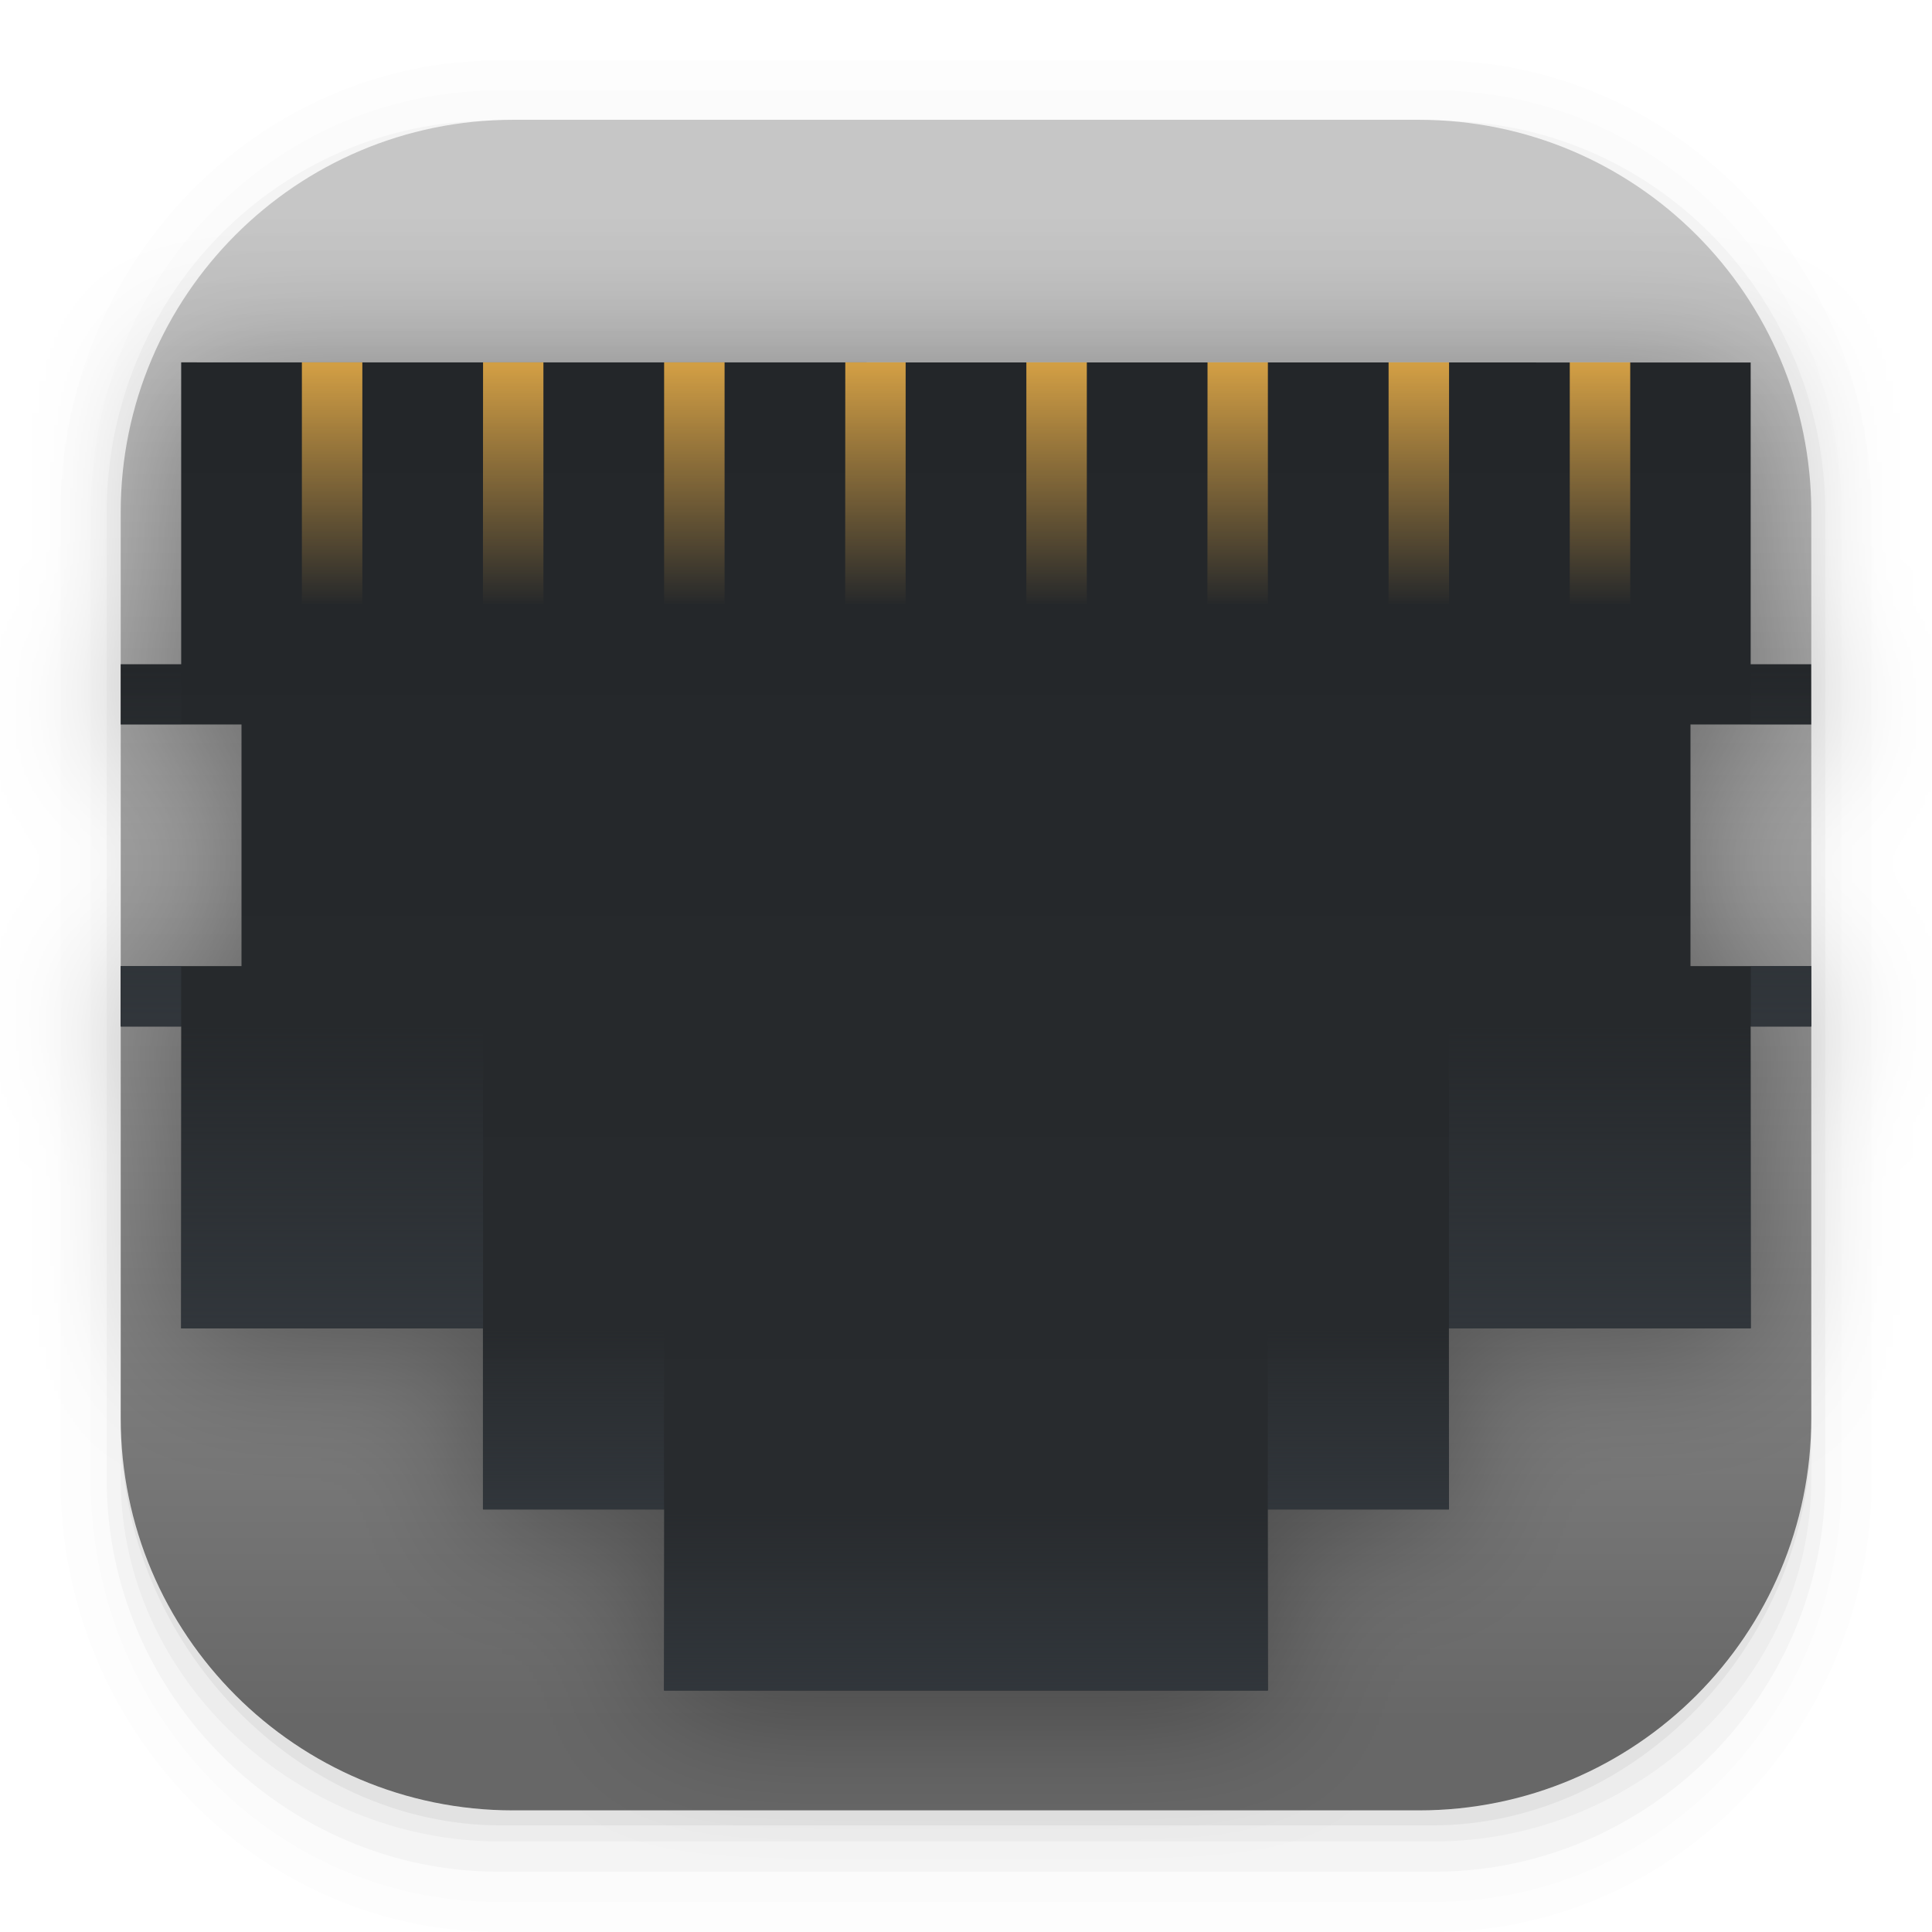
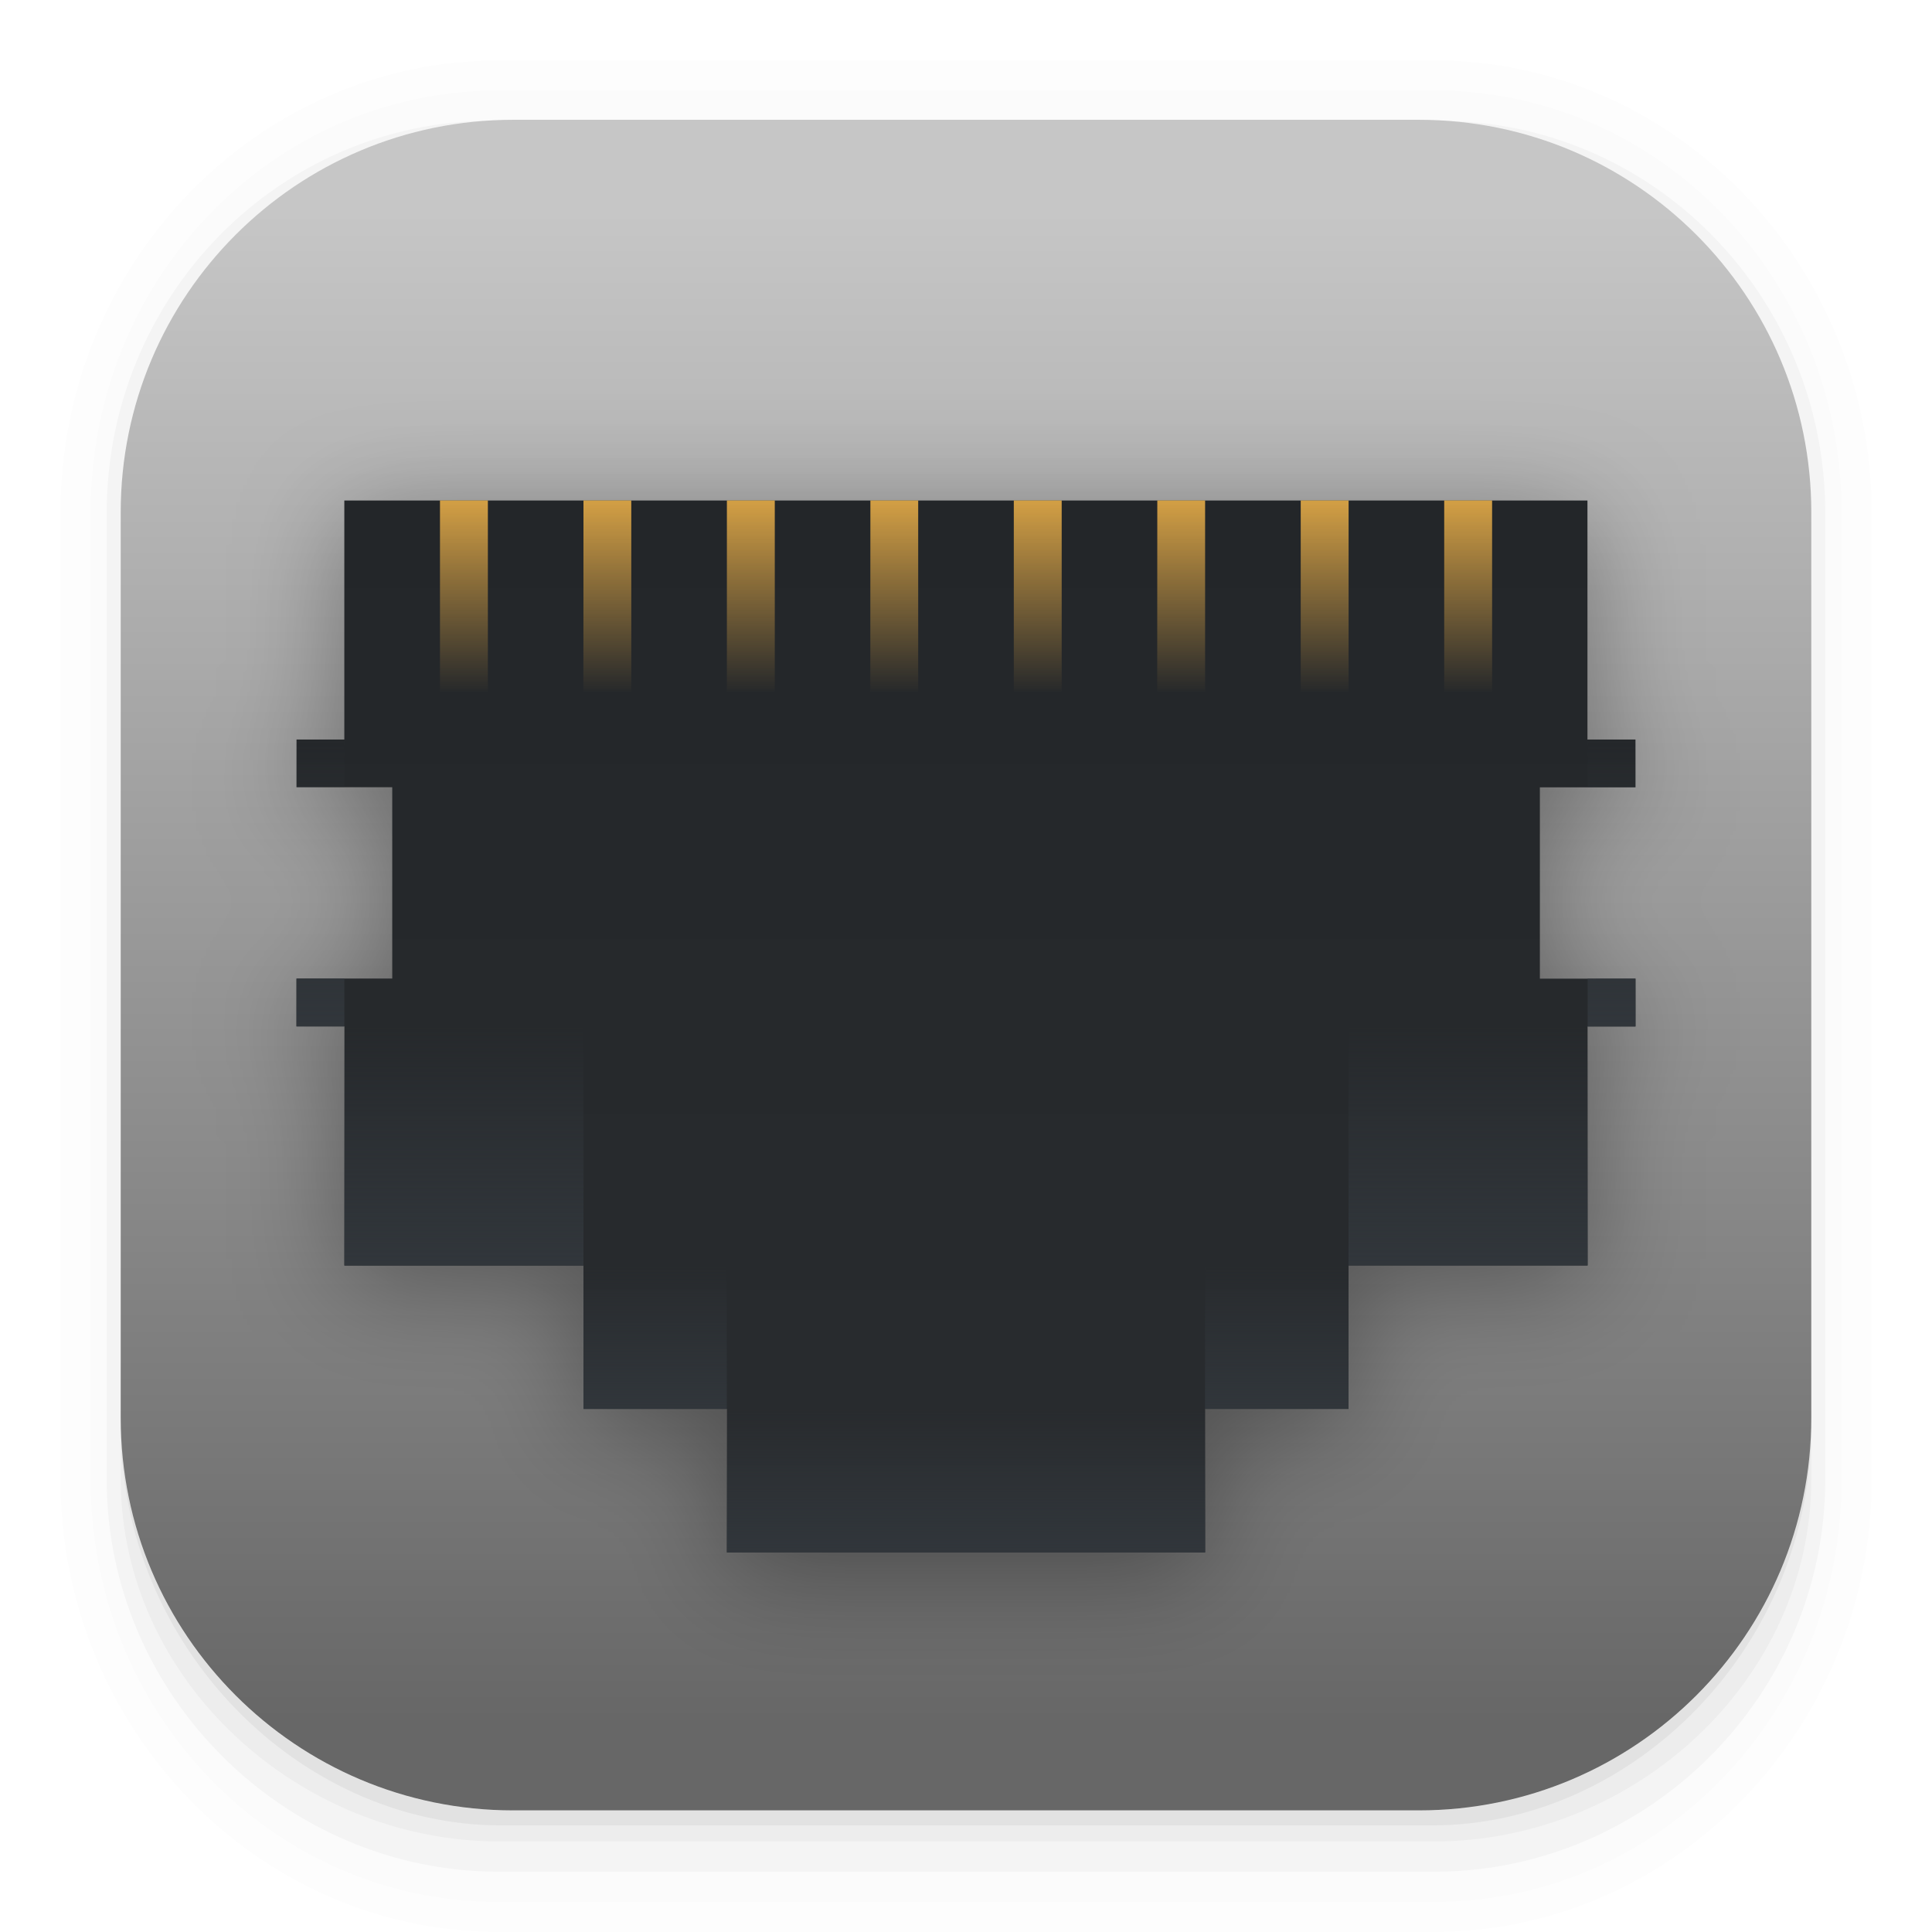
- <svg xmlns="http://www.w3.org/2000/svg" xmlns:xlink="http://www.w3.org/1999/xlink" width="64" height="64" viewBox="0 0 16.934 16.934">
-   <defs>
+ <svg xmlns="http://www.w3.org/2000/svg" xmlns:xlink="http://www.w3.org/1999/xlink" width="64" height="64" viewBox="0 0 16.934 16.934" version="1.1" id="svg22">
+   <defs id="defs2">
    <linearGradient id="b" x1="7.937" x2="7.937" y1="15.081" y2="1.852" gradientTransform="scale(1.0001)" gradientUnits="userSpaceOnUse">
-       <stop stop-color="#676767" offset="0" />
-       <stop stop-color="#c6c6c6" offset="1" />
+       <stop stop-color="#676767" offset="0" id="stop1" />
+       <stop stop-color="#c6c6c6" offset="1" id="stop2" />
    </linearGradient>
-     <filter id="c" x="-.096" y="-.123" width="1.193" height="1.246" color-interpolation-filters="sRGB">
-       <feGaussianBlur stdDeviation=".595" />
+     <filter id="c" x="-0.096" y="-0.123" width="1.193" height="1.245" color-interpolation-filters="sRGB">
+       <feGaussianBlur stdDeviation=".595" id="feGaussianBlur2" />
    </filter>
  </defs>
  <linearGradient id="a">
-     <stop stop-color="#31363b" offset="0" />
-     <stop stop-color="#31363b" stop-opacity="0" offset="1" />
+     <stop stop-color="#31363b" offset="0" id="stop3" />
+     <stop stop-color="#31363b" stop-opacity="0" offset="1" id="stop4" />
  </linearGradient>
-   <linearGradient id="d" x1="8.467" x2="8.467" y1="2.646" y2="14.288" gradientTransform="translate(0 2.004) scale(3.7794)" gradientUnits="userSpaceOnUse">
-     <stop stop-color="#232629" offset="0" />
-     <stop stop-color="#292c2f" offset="1" />
+   <linearGradient id="d" x1="8.467" x2="8.467" y1="2.646" y2="14.288" gradientTransform="matrix(0.7920492,0,0,0.7920492,1.760645,2.290851)" gradientUnits="userSpaceOnUse">
+     <stop stop-color="#232629" offset="0" id="stop5" />
+     <stop stop-color="#292c2f" offset="1" id="stop6" />
  </linearGradient>
-   <linearGradient id="e" x1="4.234" x2="4.234" y1="290.65" y2="291.18" gradientTransform="matrix(2 0 0 3.9999 -1.588 -1159.9)" gradientUnits="userSpaceOnUse">
-     <stop stop-color="#fdbc4b" stop-opacity=".8" offset="0" />
-     <stop stop-color="#fdbc4b" stop-opacity="0" offset="1" />
+   <linearGradient id="e" x1="4.234" x2="4.234" y1="290.65" y2="291.18" gradientTransform="matrix(2,0,0,3.9999,-1.588,-1159.9)" gradientUnits="userSpaceOnUse">
+     <stop stop-color="#fdbc4b" stop-opacity=".8" offset="0" id="stop7" />
+     <stop stop-color="#fdbc4b" stop-opacity="0" offset="1" id="stop8" />
  </linearGradient>
-   <linearGradient id="f" x1="4.233" x2="4.233" y1="295.41" y2="294.62" gradientTransform="matrix(2.5 0 0 2 -2.116 -576.54)" gradientUnits="userSpaceOnUse" xlink:href="#a" />
-   <linearGradient id="g" x1="4.587" x2="4.587" y1="295.41" y2="294.62" gradientTransform="matrix(.75 0 0 2 1.852 -578.12)" gradientUnits="userSpaceOnUse" xlink:href="#a" />
-   <linearGradient id="h" x1="3.88" x2="3.88" y1="295.41" y2="294.62" gradientTransform="matrix(.75 0 0 2 8.732 -578.12)" gradientUnits="userSpaceOnUse" xlink:href="#a" />
-   <linearGradient id="i" x1="7.411" x2="7.411" y1="295.41" y2="294.62" gradientTransform="matrix(.25 0 0 4 14.552 -1173.2)" gradientUnits="userSpaceOnUse" xlink:href="#a" />
-   <linearGradient id="j" x1="1.061" x2="1.061" y1="295.41" y2="294.62" gradientTransform="matrix(.25 0 0 4 .264 -1173.2)" gradientUnits="userSpaceOnUse" xlink:href="#a" />
-   <linearGradient id="k" x1="4.444" x2="4.444" y1="295.41" y2="294.62" gradientTransform="matrix(1.25 0 0 3.3333 -2.38 -973.6)" gradientUnits="userSpaceOnUse" xlink:href="#a" />
-   <linearGradient id="l" x1="4.021" x2="4.021" y1="295.41" y2="294.62" gradientTransform="matrix(1.25 0 0 3.3333 8.732 -973.6)" gradientUnits="userSpaceOnUse" xlink:href="#a" />
-   <g color="#000">
-     <path d="M4.37.53C2.254.53.53 2.312.53 4.496v8.468c0 2.184 1.725 3.968 3.84 3.968h8.194c2.114 0 3.84-1.783 3.84-3.968V4.497c0-2.184-1.726-3.968-3.84-3.968zm.256.52h7.681c1.844 0 3.33 1.534 3.33 3.44v7.937c0 1.906-1.485 3.44-3.33 3.44h-7.68c-1.845 0-3.33-1.534-3.33-3.44V4.49c0-1.906 1.485-3.44 3.33-3.44z" opacity=".01" style="font-feature-settings:normal;font-variant-alternates:normal;font-variant-caps:normal;font-variant-east-asian:normal;font-variant-ligatures:normal;font-variant-numeric:normal;font-variant-position:normal;font-variation-settings:normal;inline-size:0;isolation:auto;mix-blend-mode:normal;shape-margin:0;shape-padding:0;text-decoration-color:#000;text-decoration-line:none;text-decoration-style:solid;text-indent:0;text-orientation:mixed;text-transform:none;white-space:normal" transform="scale(1.0001)" />
-     <path d="M4.359.794C2.392.794.795 2.447.795 4.48v8.5c0 2.035 1.597 3.688 3.564 3.688h8.216c1.967 0 3.564-1.653 3.564-3.688v-8.5c0-2.034-1.597-3.687-3.564-3.687zm.272.256h7.672c1.842 0 3.325 1.534 3.325 3.44v7.937c0 1.906-1.483 3.44-3.325 3.44H4.63c-1.842 0-3.325-1.534-3.325-3.44V4.49c0-1.906 1.483-3.44 3.325-3.44z" opacity=".01" style="font-feature-settings:normal;font-variant-alternates:normal;font-variant-caps:normal;font-variant-east-asian:normal;font-variant-ligatures:normal;font-variant-numeric:normal;font-variant-position:normal;font-variation-settings:normal;inline-size:0;isolation:auto;mix-blend-mode:normal;shape-margin:0;shape-padding:0;text-decoration-color:#000;text-decoration-line:none;text-decoration-style:solid;text-indent:0;text-orientation:mixed;text-transform:none;white-space:normal" transform="scale(1.0001)" />
-     <path d="M4.31 1.058c-1.866 0-3.375 1.539-3.375 3.44v8.467c0 1.9 1.57 3.439 3.435 3.439h8.2c1.866 0 3.427-1.538 3.427-3.44V4.498c0-1.9-1.51-3.439-3.375-3.439h-.097c1.794.087 3.214 1.582 3.214 3.432v7.937c0 1.906-1.506 3.44-3.377 3.44h-7.79c-1.871 0-3.377-1.534-3.377-3.44V4.49c0-1.85 1.42-3.345 3.214-3.432z" opacity=".03" style="font-feature-settings:normal;font-variant-alternates:normal;font-variant-caps:normal;font-variant-east-asian:normal;font-variant-ligatures:normal;font-variant-numeric:normal;font-variant-position:normal;font-variation-settings:normal;inline-size:0;isolation:auto;mix-blend-mode:normal;shape-margin:0;shape-padding:0;text-decoration-color:#000;text-decoration-line:none;text-decoration-style:solid;text-indent:0;text-orientation:mixed;text-transform:none;white-space:normal" transform="scale(1.0001)" />
-     <path transform="scale(.2646)" d="M4 46.969V49c0 6.648 5.896 12 12.544 12h30.961C54.153 61 60 55.648 60 49v-1.992a12.972 12.972 0 0 1-13 12.963H17.002A12.973 12.973 0 0 1 4 46.969z" opacity=".03" style="font-feature-settings:normal;font-variant-alternates:normal;font-variant-caps:normal;font-variant-east-asian:normal;font-variant-ligatures:normal;font-variant-numeric:normal;font-variant-position:normal;font-variation-settings:normal;inline-size:0;isolation:auto;mix-blend-mode:normal;shape-margin:0;shape-padding:0;text-decoration-color:#000;text-decoration-line:none;text-decoration-style:solid;text-indent:0;text-orientation:mixed;text-transform:none;white-space:normal" />
-     <path d="M1.058 11.906v.592c0 1.939 1.573 3.5 3.332 3.5h8.16c1.76 0 3.325-1.561 3.325-3.5v-.58c-.006 2.095-1.537 3.78-3.44 3.78H4.498c-1.905 0-3.44-1.692-3.44-3.792z" opacity=".05" style="font-feature-settings:normal;font-variant-alternates:normal;font-variant-caps:normal;font-variant-east-asian:normal;font-variant-ligatures:normal;font-variant-numeric:normal;font-variant-position:normal;font-variation-settings:normal;inline-size:0;isolation:auto;mix-blend-mode:normal;shape-margin:0;shape-padding:0;text-decoration-color:#000;text-decoration-line:none;text-decoration-style:solid;text-indent:0;text-orientation:mixed;text-transform:none;white-space:normal" transform="scale(1.0001)" />
+   <linearGradient id="f" x1="4.233" x2="4.233" y1="295.41" y2="294.62" gradientTransform="matrix(2.5,0,0,2,-2.116,-576.54)" gradientUnits="userSpaceOnUse" xlink:href="#a" />
+   <linearGradient id="g" x1="4.587" x2="4.587" y1="295.41" y2="294.62" gradientTransform="matrix(0.75,0,0,2,1.852,-578.12)" gradientUnits="userSpaceOnUse" xlink:href="#a" />
+   <linearGradient id="h" x1="3.88" x2="3.88" y1="295.41" y2="294.62" gradientTransform="matrix(0.75,0,0,2,8.732,-578.12)" gradientUnits="userSpaceOnUse" xlink:href="#a" />
+   <linearGradient id="i" x1="7.411" x2="7.411" y1="295.41" y2="294.62" gradientTransform="matrix(0.25,0,0,4,14.552,-1173.2)" gradientUnits="userSpaceOnUse" xlink:href="#a" />
+   <linearGradient id="j" x1="1.061" x2="1.061" y1="295.41" y2="294.62" gradientTransform="matrix(0.25,0,0,4,0.264,-1173.2)" gradientUnits="userSpaceOnUse" xlink:href="#a" />
+   <linearGradient id="k" x1="4.444" x2="4.444" y1="295.41" y2="294.62" gradientTransform="matrix(1.25,0,0,3.3333,-2.38,-973.6)" gradientUnits="userSpaceOnUse" xlink:href="#a" />
+   <linearGradient id="l" x1="4.021" x2="4.021" y1="295.41" y2="294.62" gradientTransform="matrix(1.25,0,0,3.3333,8.732,-973.6)" gradientUnits="userSpaceOnUse" xlink:href="#a" />
+   <g color="#000" id="g12">
+     <path d="M4.37.53C2.254.53.53 2.312.53 4.496v8.468c0 2.184 1.725 3.968 3.84 3.968h8.194c2.114 0 3.84-1.783 3.84-3.968V4.497c0-2.184-1.726-3.968-3.84-3.968zm.256.52h7.681c1.844 0 3.33 1.534 3.33 3.44v7.937c0 1.906-1.485 3.44-3.33 3.44h-7.68c-1.845 0-3.33-1.534-3.33-3.44V4.49c0-1.906 1.485-3.44 3.33-3.44z" opacity=".01" style="font-feature-settings:normal;font-variant-alternates:normal;font-variant-caps:normal;font-variant-east-asian:normal;font-variant-ligatures:normal;font-variant-numeric:normal;font-variant-position:normal;font-variation-settings:normal;inline-size:0;isolation:auto;mix-blend-mode:normal;shape-margin:0;shape-padding:0;text-decoration-color:#000;text-decoration-line:none;text-decoration-style:solid;text-indent:0;text-orientation:mixed;text-transform:none;white-space:normal" transform="scale(1.0001)" id="path8" />
+     <path d="M4.359.794C2.392.794.795 2.447.795 4.48v8.5c0 2.035 1.597 3.688 3.564 3.688h8.216c1.967 0 3.564-1.653 3.564-3.688v-8.5c0-2.034-1.597-3.687-3.564-3.687zm.272.256h7.672c1.842 0 3.325 1.534 3.325 3.44v7.937c0 1.906-1.483 3.44-3.325 3.44H4.63c-1.842 0-3.325-1.534-3.325-3.44V4.49c0-1.906 1.483-3.44 3.325-3.44z" opacity=".01" style="font-feature-settings:normal;font-variant-alternates:normal;font-variant-caps:normal;font-variant-east-asian:normal;font-variant-ligatures:normal;font-variant-numeric:normal;font-variant-position:normal;font-variation-settings:normal;inline-size:0;isolation:auto;mix-blend-mode:normal;shape-margin:0;shape-padding:0;text-decoration-color:#000;text-decoration-line:none;text-decoration-style:solid;text-indent:0;text-orientation:mixed;text-transform:none;white-space:normal" transform="scale(1.0001)" id="path9" />
+     <path d="M4.31 1.058c-1.866 0-3.375 1.539-3.375 3.44v8.467c0 1.9 1.57 3.439 3.435 3.439h8.2c1.866 0 3.427-1.538 3.427-3.44V4.498c0-1.9-1.51-3.439-3.375-3.439h-.097c1.794.087 3.214 1.582 3.214 3.432v7.937c0 1.906-1.506 3.44-3.377 3.44h-7.79c-1.871 0-3.377-1.534-3.377-3.44V4.49c0-1.85 1.42-3.345 3.214-3.432z" opacity=".03" style="font-feature-settings:normal;font-variant-alternates:normal;font-variant-caps:normal;font-variant-east-asian:normal;font-variant-ligatures:normal;font-variant-numeric:normal;font-variant-position:normal;font-variation-settings:normal;inline-size:0;isolation:auto;mix-blend-mode:normal;shape-margin:0;shape-padding:0;text-decoration-color:#000;text-decoration-line:none;text-decoration-style:solid;text-indent:0;text-orientation:mixed;text-transform:none;white-space:normal" transform="scale(1.0001)" id="path10" />
+     <path transform="scale(.2646)" d="M4 46.969V49c0 6.648 5.896 12 12.544 12h30.961C54.153 61 60 55.648 60 49v-1.992a12.972 12.972 0 0 1-13 12.963H17.002A12.973 12.973 0 0 1 4 46.969z" opacity=".03" style="font-feature-settings:normal;font-variant-alternates:normal;font-variant-caps:normal;font-variant-east-asian:normal;font-variant-ligatures:normal;font-variant-numeric:normal;font-variant-position:normal;font-variation-settings:normal;inline-size:0;isolation:auto;mix-blend-mode:normal;shape-margin:0;shape-padding:0;text-decoration-color:#000;text-decoration-line:none;text-decoration-style:solid;text-indent:0;text-orientation:mixed;text-transform:none;white-space:normal" id="path11" />
+     <path d="M1.058 11.906v.592c0 1.939 1.573 3.5 3.332 3.5h8.16c1.76 0 3.325-1.561 3.325-3.5v-.58c-.006 2.095-1.537 3.78-3.44 3.78H4.498c-1.905 0-3.44-1.692-3.44-3.792z" opacity=".05" style="font-feature-settings:normal;font-variant-alternates:normal;font-variant-caps:normal;font-variant-east-asian:normal;font-variant-ligatures:normal;font-variant-numeric:normal;font-variant-position:normal;font-variation-settings:normal;inline-size:0;isolation:auto;mix-blend-mode:normal;shape-margin:0;shape-padding:0;text-decoration-color:#000;text-decoration-line:none;text-decoration-style:solid;text-indent:0;text-orientation:mixed;text-transform:none;white-space:normal" transform="scale(1.0001)" id="path12" />
  </g>
-   <rect x="1.058" y="1.05" width="14.818" height="14.818" rx="3.44" ry="3.44" fill="url(#b)" />
-   <path d="M1.588 3.34v2.646h-.53v.528h1.059v2.118h-1.06v.53h.531v2.645h2.645v1.587h1.588v1.587h5.292v-1.587H12.7v-1.588h2.645V9.16h.53v-.53h-1.058V6.515h1.058v-.528h-.53V3.34z" filter="url(#c)" opacity=".35" />
-   <path transform="scale(.26459)" d="M6.002 12.004v10H3.998V24H8v8.004H3.998v2h2.004v10h9.996v5.998H22V56h20v-5.998h5.998V44h9.996v-9.996h2.004v-2H56V24h3.998v-1.996h-2.004v-9.996l-51.992-.004z" fill="url(#d)" />
-   <g stroke-width="2">
-     <path d="M2.646 2.646h.53v2.117h-.53zm1.588 0h.529v2.117h-.53zm1.587 0h.53v2.117h-.53zm7.938 0h.53v2.117h-.53zm-1.588 0h.53v2.117h-.53zm-1.587 0h.529v2.117h-.53zm-1.588 0h.53v2.117h-.53zm-1.587 0h.529v2.117h-.53z" fill="url(#e)" transform="translate(0 .53)" />
-     <path d="M5.821 12.7h5.292v1.588H5.82z" fill="url(#f)" transform="translate(0 .53)" />
-     <path d="M4.234 11.113H5.82V12.7H4.234z" fill="url(#g)" transform="translate(0 .53)" />
-     <path d="M11.113 11.113H12.7V12.7h-1.588z" fill="url(#h)" transform="translate(0 .53)" />
-     <path d="M15.346 5.292v.53h.53v-.53zm0 2.646v.529h.53v-.53z" fill="url(#i)" transform="translate(0 .53)" />
-     <path d="M1.058 5.292v.53h.53v-.53zm0 2.646v.529h.53v-.53z" fill="url(#j)" transform="translate(0 .53)" />
-     <path d="M1.588 8.467h2.646v2.646H1.588z" fill="url(#k)" transform="translate(0 .53)" />
-     <path d="M12.7 8.467h2.646v2.646H12.7z" fill="url(#l)" transform="translate(0 .53)" />
+   <rect x="1.058" y="1.05" width="14.818" height="14.818" rx="3.44" ry="3.44" fill="url(#b)" id="rect12" />
+   <path d="m 1.588,3.34 v 2.646 h -0.53 v 0.528 h 1.059 v 2.118 h -1.06 v 0.53 h 0.531 v 2.645 h 2.645 v 1.587 h 1.588 v 1.587 h 5.292 V 13.394 H 12.7 v -1.588 h 2.645 V 9.16 h 0.53 V 8.63 H 14.817 V 6.515 h 1.058 V 5.987 h -0.53 V 3.34 Z" filter="url(#c)" opacity="0.35" id="path13" transform="matrix(0.7921009,0,0,0.7921009,1.760074,1.90446)" />
+   <path d="M 3.018,4.387 V 6.482 H 2.599 v 0.418 h 0.839 v 1.677 H 2.599 v 0.419 h 0.42 v 2.096 h 2.095 v 1.257 h 1.258 v 1.257 h 4.191 v -1.257 h 1.257 v -1.258 h 2.095 V 8.997 h 0.42 V 8.578 h -0.838 v -1.677 h 0.838 V 6.482 H 13.914 V 4.387 Z" fill="url(#d)" id="path14" style="fill:url(#d);stroke-width:0.21" />
+   <g stroke-width="2" id="g22" transform="matrix(0.792056,0,0,0.792056,1.760645,1.870872)">
+     <path d="m 2.646,2.646 h 0.53 v 2.117 h -0.53 z m 1.588,0 h 0.529 v 2.117 h -0.53 z m 1.587,0 h 0.53 v 2.117 h -0.53 z m 7.938,0 h 0.53 v 2.117 h -0.53 z m -1.588,0 h 0.53 v 2.117 h -0.53 z m -1.587,0 h 0.529 v 2.117 h -0.53 z m -1.588,0 h 0.53 v 2.117 h -0.53 z m -1.587,0 h 0.529 v 2.117 h -0.53 z" fill="url(#e)" transform="translate(0,0.53)" id="path15" style="fill:url(#e)" />
+     <path d="m 5.821,12.7 h 5.292 v 1.588 H 5.82 Z" fill="url(#f)" transform="translate(0,0.53)" id="path16" style="fill:url(#f)" />
+     <path d="M 4.234,11.113 H 5.82 V 12.7 H 4.234 Z" fill="url(#g)" transform="translate(0,0.53)" id="path17" style="fill:url(#g)" />
+     <path d="M 11.113,11.113 H 12.7 V 12.7 h -1.588 z" fill="url(#h)" transform="translate(0,0.53)" id="path18" style="fill:url(#h)" />
+     <path d="m 15.346,5.292 v 0.53 h 0.53 v -0.53 z m 0,2.646 v 0.529 h 0.53 v -0.53 z" fill="url(#i)" transform="translate(0,0.53)" id="path19" style="fill:url(#i)" />
+     <path d="m 1.058,5.292 v 0.53 h 0.53 v -0.53 z m 0,2.646 v 0.529 h 0.53 v -0.53 z" fill="url(#j)" transform="translate(0,0.53)" id="path20" style="fill:url(#j)" />
+     <path d="m 1.588,8.467 h 2.646 v 2.646 H 1.588 Z" fill="url(#k)" transform="translate(0,0.53)" id="path21" style="fill:url(#k)" />
+     <path d="m 12.7,8.467 h 2.646 v 2.646 H 12.7 Z" fill="url(#l)" transform="translate(0,0.53)" id="path22" style="fill:url(#l)" />
  </g>
</svg>
